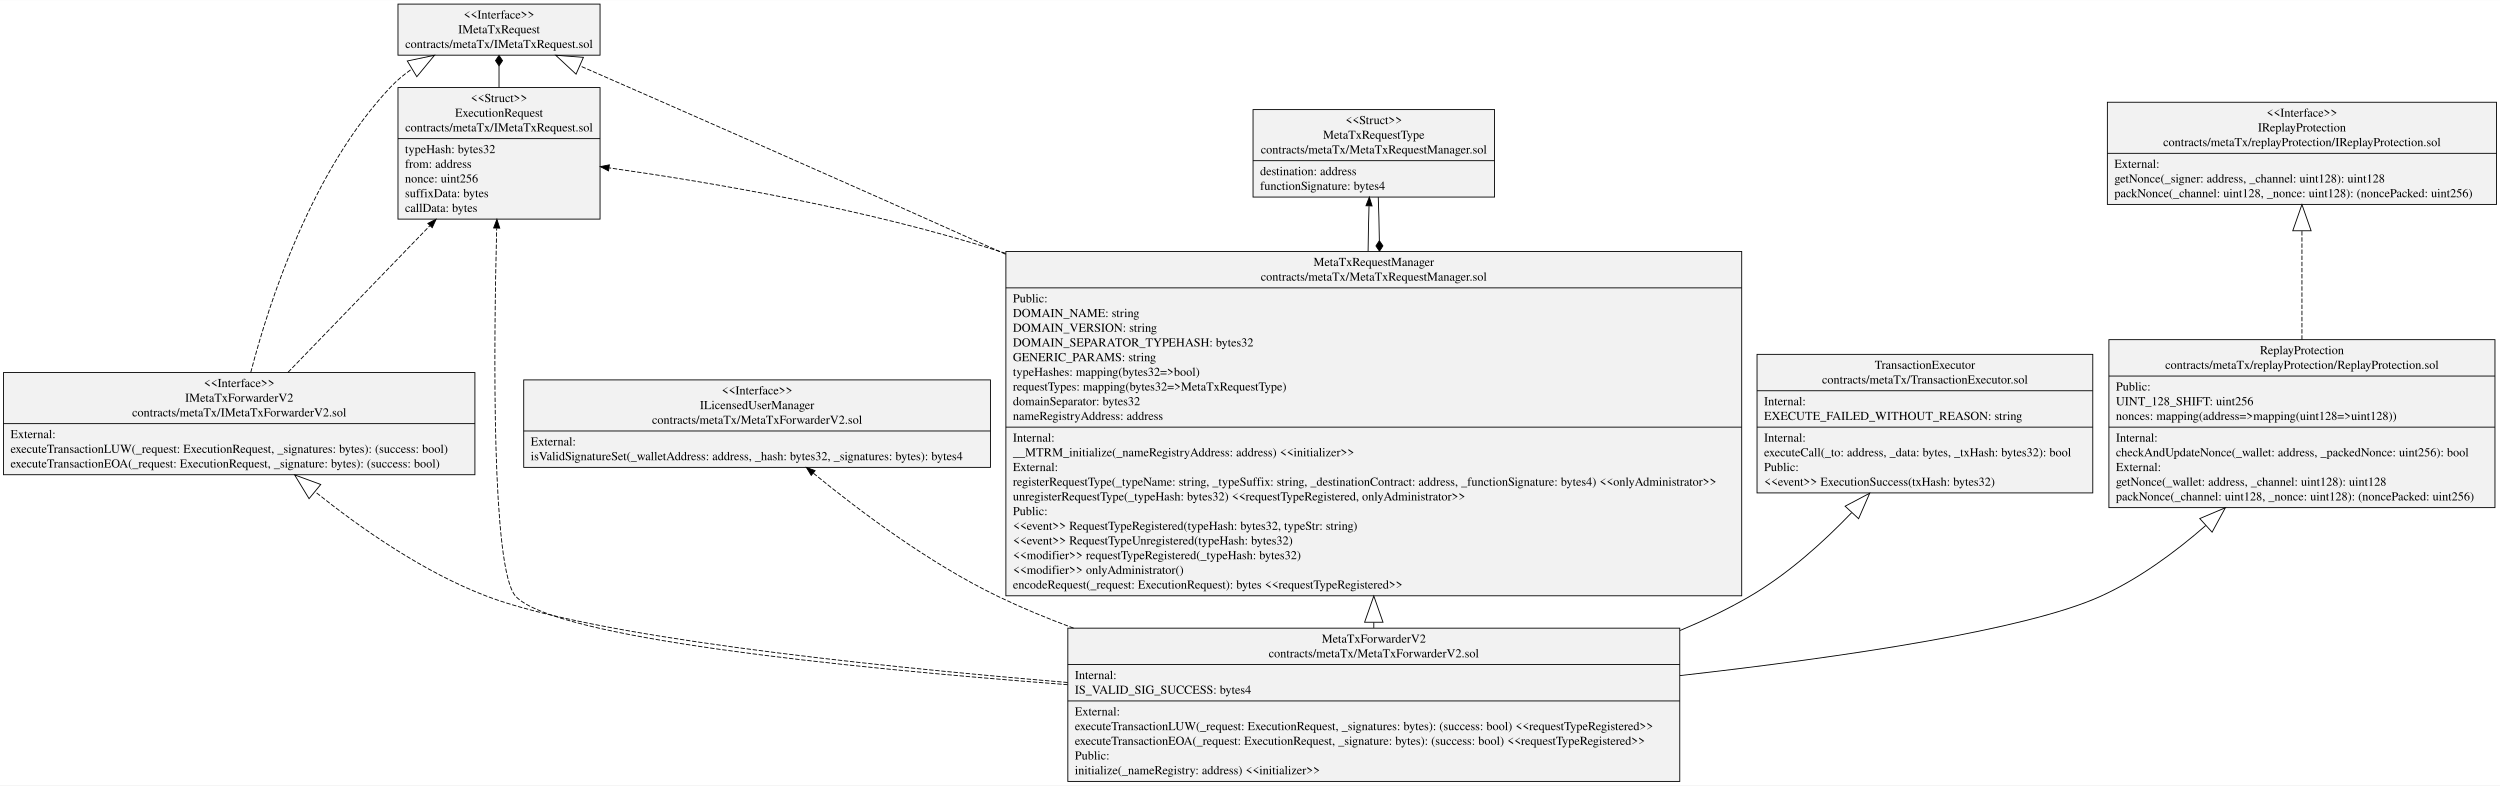
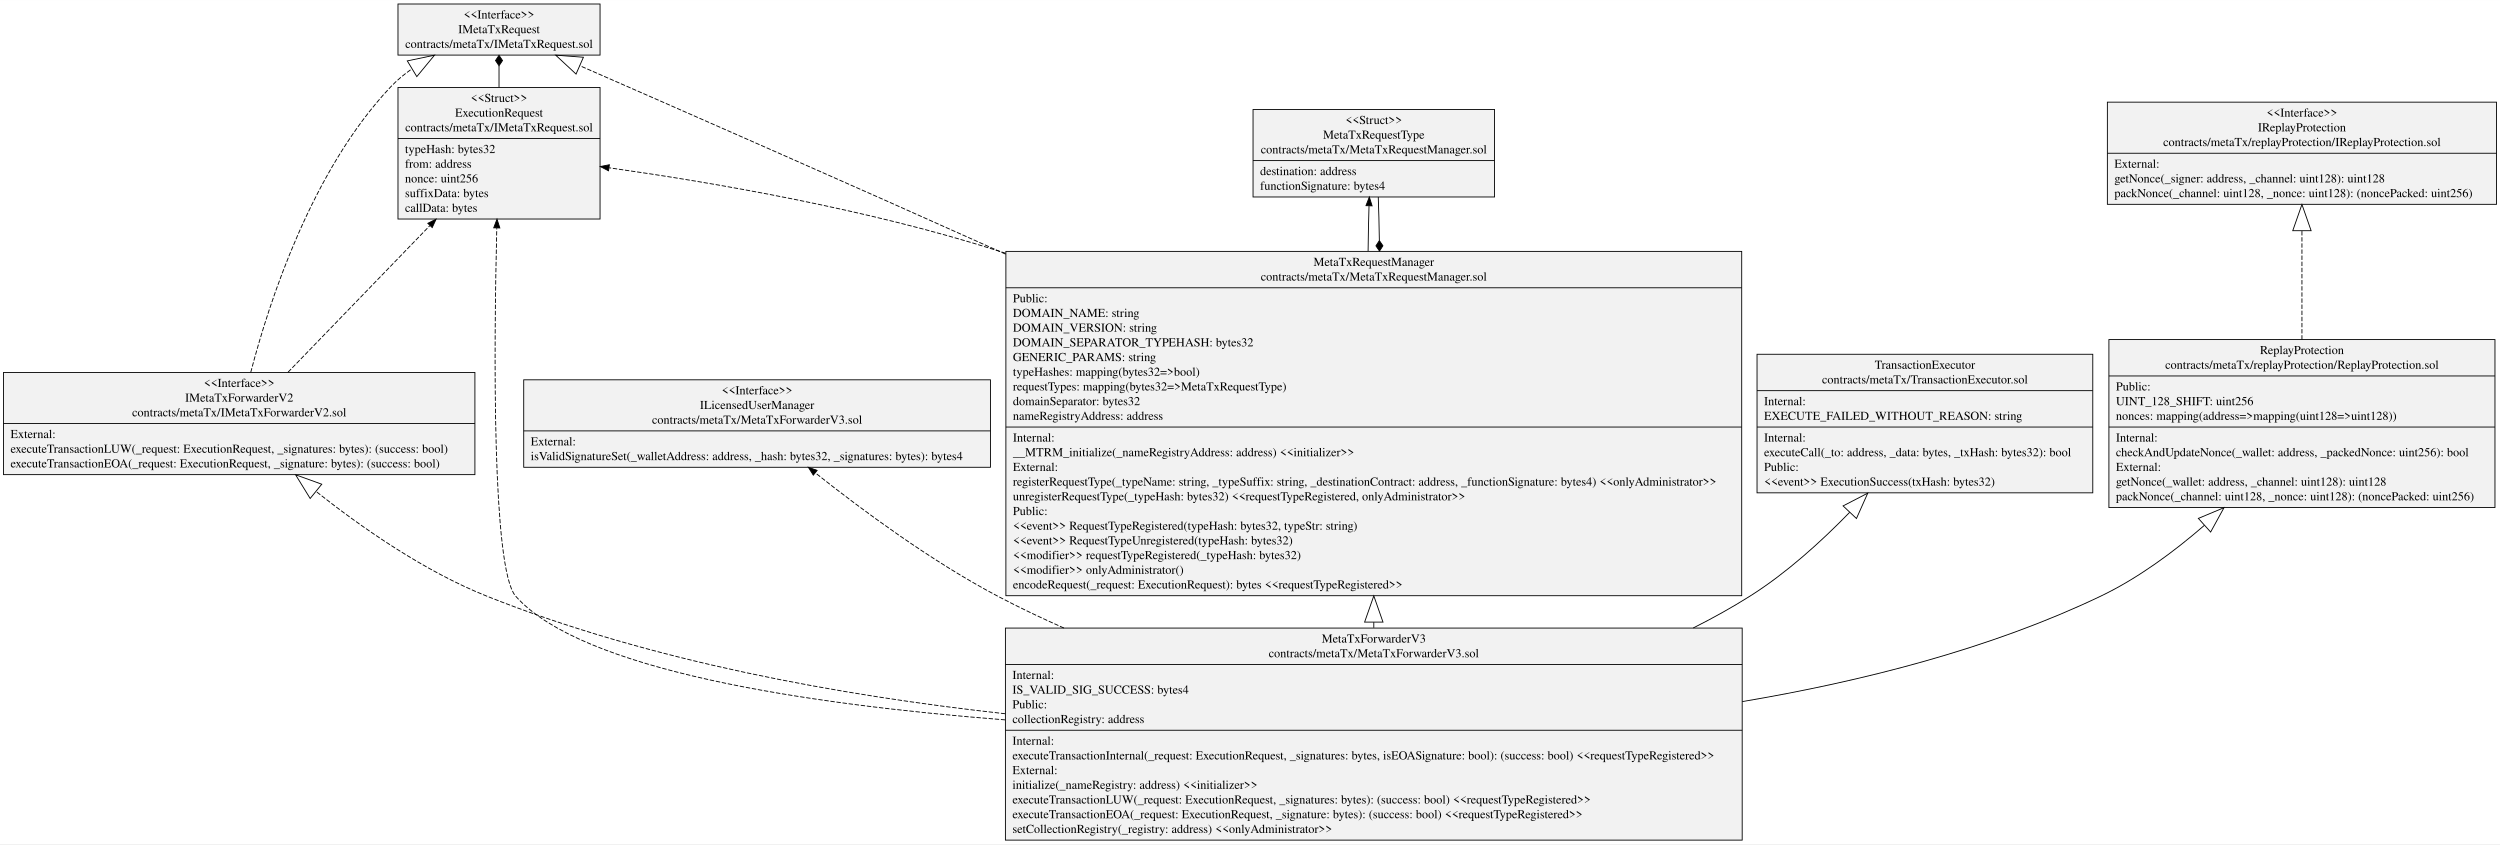
- <svg xmlns="http://www.w3.org/2000/svg" width="2858pt" height="898pt" viewBox="0.00 0.00 2857.86 897.60">
-   <g id="graph0" class="graph" transform="scale(1 1) rotate(0) translate(4 893.6)">
-     <polygon fill="white" stroke="transparent" points="-4,4 -4,-893.6 2853.86,-893.6 2853.86,4 -4,4" />
+ <svg xmlns="http://www.w3.org/2000/svg" width="2858pt" height="965pt" viewBox="0.00 0.00 2857.86 964.80">
+   <g id="graph0" class="graph" transform="scale(1 1) rotate(0) translate(4 960.8)">
+     <polygon fill="white" stroke="transparent" points="-4,4 -4,-960.8 2853.86,-960.8 2853.86,4 -4,4" />
    <g id="node1" class="node">
-       <polygon fill="#f2f2f2" stroke="black" points="0,-351.1 0,-467.9 538.89,-467.9 538.89,-351.1 0,-351.1" />
-       <text text-anchor="middle" x="269.45" y="-451.3" font-family="Times,serif" font-size="14.00">&lt;&lt;Interface&gt;&gt;</text>
-       <text text-anchor="middle" x="269.45" y="-434.5" font-family="Times,serif" font-size="14.00">IMetaTxForwarderV2</text>
-       <text text-anchor="middle" x="269.45" y="-417.7" font-family="Times,serif" font-size="14.00">contracts/metaTx/IMetaTxForwarderV2.sol</text>
-       <polyline fill="none" stroke="black" points="0,-409.5 538.89,-409.5 " />
-       <text text-anchor="start" x="8" y="-392.9" font-family="Times,serif" font-size="14.00">External:</text>
-       <text text-anchor="start" x="8" y="-376.1" font-family="Times,serif" font-size="14.00">     executeTransactionLUW(_request: ExecutionRequest, _signatures: bytes): (success: bool)</text>
-       <text text-anchor="start" x="8" y="-359.3" font-family="Times,serif" font-size="14.00">     executeTransactionEOA(_request: ExecutionRequest, _signature: bytes): (success: bool)</text>
+       <polygon fill="#f2f2f2" stroke="black" points="0,-418.3 0,-535.1 538.89,-535.1 538.89,-418.3 0,-418.3" />
+       <text text-anchor="middle" x="269.45" y="-518.5" font-family="Times,serif" font-size="14.00">&lt;&lt;Interface&gt;&gt;</text>
+       <text text-anchor="middle" x="269.45" y="-501.7" font-family="Times,serif" font-size="14.00">IMetaTxForwarderV2</text>
+       <text text-anchor="middle" x="269.45" y="-484.9" font-family="Times,serif" font-size="14.00">contracts/metaTx/IMetaTxForwarderV2.sol</text>
+       <polyline fill="none" stroke="black" points="0,-476.7 538.89,-476.7 " />
+       <text text-anchor="start" x="8" y="-460.1" font-family="Times,serif" font-size="14.00">External:</text>
+       <text text-anchor="start" x="8" y="-443.3" font-family="Times,serif" font-size="14.00">     executeTransactionLUW(_request: ExecutionRequest, _signatures: bytes): (success: bool)</text>
+       <text text-anchor="start" x="8" y="-426.5" font-family="Times,serif" font-size="14.00">     executeTransactionEOA(_request: ExecutionRequest, _signature: bytes): (success: bool)</text>
    </g>
    <g id="node2" class="node">
-       <polygon fill="#f2f2f2" stroke="black" points="450.95,-643.3 450.95,-793.7 681.94,-793.7 681.94,-643.3 450.95,-643.3" />
-       <text text-anchor="middle" x="566.45" y="-777.1" font-family="Times,serif" font-size="14.00">&lt;&lt;Struct&gt;&gt;</text>
-       <text text-anchor="middle" x="566.45" y="-760.3" font-family="Times,serif" font-size="14.00">ExecutionRequest</text>
-       <text text-anchor="middle" x="566.45" y="-743.5" font-family="Times,serif" font-size="14.00">contracts/metaTx/IMetaTxRequest.sol</text>
-       <polyline fill="none" stroke="black" points="450.95,-735.3 681.94,-735.3 " />
-       <text text-anchor="start" x="458.95" y="-718.7" font-family="Times,serif" font-size="14.00">typeHash: bytes32</text>
-       <text text-anchor="start" x="458.95" y="-701.9" font-family="Times,serif" font-size="14.00">from: address</text>
-       <text text-anchor="start" x="458.95" y="-685.1" font-family="Times,serif" font-size="14.00">nonce: uint256</text>
-       <text text-anchor="start" x="458.95" y="-668.3" font-family="Times,serif" font-size="14.00">suffixData: bytes</text>
-       <text text-anchor="start" x="458.95" y="-651.5" font-family="Times,serif" font-size="14.00">callData: bytes</text>
+       <polygon fill="#f2f2f2" stroke="black" points="450.95,-710.5 450.95,-860.9 681.94,-860.9 681.94,-710.5 450.95,-710.5" />
+       <text text-anchor="middle" x="566.45" y="-844.3" font-family="Times,serif" font-size="14.00">&lt;&lt;Struct&gt;&gt;</text>
+       <text text-anchor="middle" x="566.45" y="-827.5" font-family="Times,serif" font-size="14.00">ExecutionRequest</text>
+       <text text-anchor="middle" x="566.45" y="-810.7" font-family="Times,serif" font-size="14.00">contracts/metaTx/IMetaTxRequest.sol</text>
+       <polyline fill="none" stroke="black" points="450.95,-802.5 681.94,-802.5 " />
+       <text text-anchor="start" x="458.95" y="-785.9" font-family="Times,serif" font-size="14.00">typeHash: bytes32</text>
+       <text text-anchor="start" x="458.95" y="-769.1" font-family="Times,serif" font-size="14.00">from: address</text>
+       <text text-anchor="start" x="458.95" y="-752.3" font-family="Times,serif" font-size="14.00">nonce: uint256</text>
+       <text text-anchor="start" x="458.95" y="-735.5" font-family="Times,serif" font-size="14.00">suffixData: bytes</text>
+       <text text-anchor="start" x="458.95" y="-718.7" font-family="Times,serif" font-size="14.00">callData: bytes</text>
    </g>
    <g id="edge2" class="edge">
-       <path fill="none" stroke="black" stroke-dasharray="5,2" d="M325.31,-468.24C371.05,-515.52 436.31,-582.98 487.41,-635.8" />
-       <polygon fill="black" stroke="black" points="485.05,-638.4 494.52,-643.15 490.08,-633.53 485.05,-638.4" />
+       <path fill="none" stroke="black" stroke-dasharray="5,2" d="M325.31,-535.44C371.05,-582.72 436.31,-650.18 487.41,-703" />
+       <polygon fill="black" stroke="black" points="485.05,-705.6 494.52,-710.35 490.08,-700.73 485.05,-705.6" />
    </g>
    <g id="node3" class="node">
-       <polygon fill="#f2f2f2" stroke="black" points="450.95,-830.7 450.95,-889.1 681.94,-889.1 681.94,-830.7 450.95,-830.7" />
-       <text text-anchor="middle" x="566.45" y="-872.5" font-family="Times,serif" font-size="14.00">&lt;&lt;Interface&gt;&gt;</text>
-       <text text-anchor="middle" x="566.45" y="-855.7" font-family="Times,serif" font-size="14.00">IMetaTxRequest</text>
-       <text text-anchor="middle" x="566.45" y="-838.9" font-family="Times,serif" font-size="14.00">contracts/metaTx/IMetaTxRequest.sol</text>
+       <polygon fill="#f2f2f2" stroke="black" points="450.95,-897.9 450.95,-956.3 681.94,-956.3 681.94,-897.9 450.95,-897.9" />
+       <text text-anchor="middle" x="566.45" y="-939.7" font-family="Times,serif" font-size="14.00">&lt;&lt;Interface&gt;&gt;</text>
+       <text text-anchor="middle" x="566.45" y="-922.9" font-family="Times,serif" font-size="14.00">IMetaTxRequest</text>
+       <text text-anchor="middle" x="566.45" y="-906.1" font-family="Times,serif" font-size="14.00">contracts/metaTx/IMetaTxRequest.sol</text>
    </g>
    <g id="edge1" class="edge">
-       <path fill="none" stroke="black" stroke-dasharray="5,2" d="M282.61,-467.95C303.85,-549.4 352.65,-699.1 442.45,-794.2 449.67,-801.85 457.99,-808.76 466.85,-814.96" />
-       <polygon fill="none" stroke="black" points="461.6,-824.06 492.7,-830.61 472.47,-806.1 461.6,-824.06" />
+       <path fill="none" stroke="black" stroke-dasharray="5,2" d="M282.61,-535.15C303.85,-616.6 352.65,-766.3 442.45,-861.4 449.67,-869.05 457.99,-875.96 466.85,-882.16" />
+       <polygon fill="none" stroke="black" points="461.6,-891.26 492.7,-897.81 472.47,-873.3 461.6,-891.26" />
    </g>
    <g id="edge3" class="edge">
-       <path fill="none" stroke="black" d="M566.45,-794.1C566.45,-802.39 566.45,-810.59 566.45,-818.23" />
-       <polygon fill="black" stroke="black" points="566.45,-818.46 570.45,-824.46 566.45,-830.46 562.45,-824.46 566.45,-818.46" />
+       <path fill="none" stroke="black" d="M566.45,-861.3C566.45,-869.59 566.45,-877.79 566.45,-885.43" />
+       <polygon fill="black" stroke="black" points="566.45,-885.66 570.45,-891.66 566.45,-897.66 562.45,-891.66 566.45,-885.66" />
    </g>
    <g id="node4" class="node">
-       <polygon fill="#f2f2f2" stroke="black" points="594.68,-359.5 594.68,-459.5 1128.21,-459.5 1128.21,-359.5 594.68,-359.5" />
-       <text text-anchor="middle" x="861.45" y="-442.9" font-family="Times,serif" font-size="14.00">&lt;&lt;Interface&gt;&gt;</text>
-       <text text-anchor="middle" x="861.45" y="-426.1" font-family="Times,serif" font-size="14.00">ILicensedUserManager</text>
-       <text text-anchor="middle" x="861.45" y="-409.3" font-family="Times,serif" font-size="14.00">contracts/metaTx/MetaTxForwarderV2.sol</text>
-       <polyline fill="none" stroke="black" points="594.68,-401.1 1128.21,-401.1 " />
-       <text text-anchor="start" x="602.68" y="-384.5" font-family="Times,serif" font-size="14.00">External:</text>
-       <text text-anchor="start" x="602.68" y="-367.7" font-family="Times,serif" font-size="14.00">     isValidSignatureSet(_walletAddress: address, _hash: bytes32, _signatures: bytes): bytes4</text>
+       <polygon fill="#f2f2f2" stroke="black" points="594.68,-426.7 594.68,-526.7 1128.21,-526.7 1128.21,-426.7 594.68,-426.7" />
+       <text text-anchor="middle" x="861.45" y="-510.1" font-family="Times,serif" font-size="14.00">&lt;&lt;Interface&gt;&gt;</text>
+       <text text-anchor="middle" x="861.45" y="-493.3" font-family="Times,serif" font-size="14.00">ILicensedUserManager</text>
+       <text text-anchor="middle" x="861.45" y="-476.5" font-family="Times,serif" font-size="14.00">contracts/metaTx/MetaTxForwarderV3.sol</text>
+       <polyline fill="none" stroke="black" points="594.68,-468.3 1128.21,-468.3 " />
+       <text text-anchor="start" x="602.68" y="-451.7" font-family="Times,serif" font-size="14.00">External:</text>
+       <text text-anchor="start" x="602.68" y="-434.9" font-family="Times,serif" font-size="14.00">     isValidSignatureSet(_walletAddress: address, _hash: bytes32, _signatures: bytes): bytes4</text>
    </g>
    <g id="node5" class="node">
-       <polygon fill="#f2f2f2" stroke="black" points="1216.68,-0.5 1216.68,-175.7 1916.22,-175.7 1916.22,-0.5 1216.68,-0.5" />
-       <text text-anchor="middle" x="1566.45" y="-159.1" font-family="Times,serif" font-size="14.00">MetaTxForwarderV2</text>
-       <text text-anchor="middle" x="1566.45" y="-142.3" font-family="Times,serif" font-size="14.00">contracts/metaTx/MetaTxForwarderV2.sol</text>
-       <polyline fill="none" stroke="black" points="1216.68,-134.1 1916.22,-134.1 " />
-       <text text-anchor="start" x="1224.68" y="-117.5" font-family="Times,serif" font-size="14.00">Internal:</text>
-       <text text-anchor="start" x="1224.68" y="-100.7" font-family="Times,serif" font-size="14.00">   IS_VALID_SIG_SUCCESS: bytes4</text>
-       <polyline fill="none" stroke="black" points="1216.68,-92.5 1916.22,-92.5 " />
-       <text text-anchor="start" x="1224.68" y="-75.9" font-family="Times,serif" font-size="14.00">External:</text>
-       <text text-anchor="start" x="1224.68" y="-59.1" font-family="Times,serif" font-size="14.00">    executeTransactionLUW(_request: ExecutionRequest, _signatures: bytes): (success: bool) &lt;&lt;requestTypeRegistered&gt;&gt;</text>
-       <text text-anchor="start" x="1224.68" y="-42.3" font-family="Times,serif" font-size="14.00">    executeTransactionEOA(_request: ExecutionRequest, _signature: bytes): (success: bool) &lt;&lt;requestTypeRegistered&gt;&gt;</text>
-       <text text-anchor="start" x="1224.68" y="-25.5" font-family="Times,serif" font-size="14.00">Public:</text>
-       <text text-anchor="start" x="1224.68" y="-8.7" font-family="Times,serif" font-size="14.00">    initialize(_nameRegistry: address) &lt;&lt;initializer&gt;&gt;</text>
+       <polygon fill="#f2f2f2" stroke="black" points="1145.33,-0.5 1145.33,-242.9 1987.57,-242.9 1987.57,-0.5 1145.33,-0.5" />
+       <text text-anchor="middle" x="1566.45" y="-226.3" font-family="Times,serif" font-size="14.00">MetaTxForwarderV3</text>
+       <text text-anchor="middle" x="1566.45" y="-209.5" font-family="Times,serif" font-size="14.00">contracts/metaTx/MetaTxForwarderV3.sol</text>
+       <polyline fill="none" stroke="black" points="1145.33,-201.3 1987.57,-201.3 " />
+       <text text-anchor="start" x="1153.33" y="-184.7" font-family="Times,serif" font-size="14.00">Internal:</text>
+       <text text-anchor="start" x="1153.33" y="-167.9" font-family="Times,serif" font-size="14.00">   IS_VALID_SIG_SUCCESS: bytes4</text>
+       <text text-anchor="start" x="1153.33" y="-151.1" font-family="Times,serif" font-size="14.00">Public:</text>
+       <text text-anchor="start" x="1153.33" y="-134.3" font-family="Times,serif" font-size="14.00">   collectionRegistry: address</text>
+       <polyline fill="none" stroke="black" points="1145.33,-126.1 1987.57,-126.1 " />
+       <text text-anchor="start" x="1153.33" y="-109.5" font-family="Times,serif" font-size="14.00">Internal:</text>
+       <text text-anchor="start" x="1153.33" y="-92.7" font-family="Times,serif" font-size="14.00">    executeTransactionInternal(_request: ExecutionRequest, _signatures: bytes, isEOASignature: bool): (success: bool) &lt;&lt;requestTypeRegistered&gt;&gt;</text>
+       <text text-anchor="start" x="1153.33" y="-75.9" font-family="Times,serif" font-size="14.00">External:</text>
+       <text text-anchor="start" x="1153.33" y="-59.1" font-family="Times,serif" font-size="14.00">    initialize(_nameRegistry: address) &lt;&lt;initializer&gt;&gt;</text>
+       <text text-anchor="start" x="1153.33" y="-42.3" font-family="Times,serif" font-size="14.00">    executeTransactionLUW(_request: ExecutionRequest, _signatures: bytes): (success: bool) &lt;&lt;requestTypeRegistered&gt;&gt;</text>
+       <text text-anchor="start" x="1153.33" y="-25.5" font-family="Times,serif" font-size="14.00">    executeTransactionEOA(_request: ExecutionRequest, _signature: bytes): (success: bool) &lt;&lt;requestTypeRegistered&gt;&gt;</text>
+       <text text-anchor="start" x="1153.33" y="-8.7" font-family="Times,serif" font-size="14.00">    setCollectionRegistry(_registry: address) &lt;&lt;onlyAdministrator&gt;&gt;</text>
    </g>
    <g id="edge4" class="edge">
-       <path fill="none" stroke="black" stroke-dasharray="5,2" d="M1216.47,-113.6C972.67,-134.06 670.8,-167.16 552.45,-212.2 480.4,-239.62 409.15,-289.2 356.16,-331.68" />
-       <polygon fill="none" stroke="black" points="349.3,-323.73 332.8,-350.89 362.64,-339.95 349.3,-323.73" />
+       <path fill="none" stroke="black" stroke-dasharray="5,2" d="M1145.1,-144.96C958.37,-165.57 739.18,-204.84 552.45,-279.4 481.22,-307.84 410.32,-357.06 357.3,-399.1" />
+       <polygon fill="none" stroke="black" points="350.56,-391.05 333.9,-418.12 363.8,-407.35 350.56,-391.05" />
    </g>
    <g id="edge8" class="edge">
-       <path fill="none" stroke="black" stroke-dasharray="5,2" d="M1216.55,-111.06C952.52,-131.23 628.55,-165.16 585.45,-212.2 557.79,-242.38 560.35,-496.81 563.77,-632.7" />
-       <polygon fill="black" stroke="black" points="560.29,-633.17 564.04,-643.07 567.28,-632.99 560.29,-633.17" />
+       <path fill="none" stroke="black" stroke-dasharray="5,2" d="M1145.11,-137.94C914.27,-155.98 660.18,-195.04 585.45,-279.4 558.3,-310.04 560.63,-564.26 563.89,-700" />
+       <polygon fill="black" stroke="black" points="560.4,-700.45 564.14,-710.36 567.4,-700.28 560.4,-700.45" />
    </g>
    <g id="edge9" class="edge">
-       <path fill="none" stroke="black" stroke-dasharray="5,2" d="M1223.28,-175.72C1193.41,-186.73 1164.07,-198.88 1136.45,-212.2 1058.55,-249.77 979.17,-309.17 925.85,-352.8" />
-       <polygon fill="black" stroke="black" points="923.34,-350.33 917.85,-359.39 927.79,-355.73 923.34,-350.33" />
+       <path fill="none" stroke="black" stroke-dasharray="5,2" d="M1212.24,-242.94C1186.23,-254.45 1160.7,-266.63 1136.45,-279.4 1060.67,-319.31 981.88,-377.54 928.16,-420.22" />
+       <polygon fill="black" stroke="black" points="925.72,-417.69 920.09,-426.67 930.08,-423.16 925.72,-417.69" />
    </g>
    <g id="node7" class="node">
-       <polygon fill="#f2f2f2" stroke="black" points="1145.87,-212.7 1145.87,-606.3 1987.02,-606.3 1987.02,-212.7 1145.87,-212.7" />
-       <text text-anchor="middle" x="1566.45" y="-589.7" font-family="Times,serif" font-size="14.00">MetaTxRequestManager</text>
-       <text text-anchor="middle" x="1566.45" y="-572.9" font-family="Times,serif" font-size="14.00">contracts/metaTx/MetaTxRequestManager.sol</text>
-       <polyline fill="none" stroke="black" points="1145.87,-564.7 1987.02,-564.7 " />
-       <text text-anchor="start" x="1153.87" y="-548.1" font-family="Times,serif" font-size="14.00">Public:</text>
-       <text text-anchor="start" x="1153.87" y="-531.3" font-family="Times,serif" font-size="14.00">   DOMAIN_NAME: string</text>
-       <text text-anchor="start" x="1153.87" y="-514.5" font-family="Times,serif" font-size="14.00">   DOMAIN_VERSION: string</text>
-       <text text-anchor="start" x="1153.87" y="-497.7" font-family="Times,serif" font-size="14.00">   DOMAIN_SEPARATOR_TYPEHASH: bytes32</text>
-       <text text-anchor="start" x="1153.87" y="-480.9" font-family="Times,serif" font-size="14.00">   GENERIC_PARAMS: string</text>
-       <text text-anchor="start" x="1153.87" y="-464.1" font-family="Times,serif" font-size="14.00">   typeHashes: mapping(bytes32=&gt;bool)</text>
-       <text text-anchor="start" x="1153.87" y="-447.3" font-family="Times,serif" font-size="14.00">   requestTypes: mapping(bytes32=&gt;MetaTxRequestType)</text>
-       <text text-anchor="start" x="1153.87" y="-430.5" font-family="Times,serif" font-size="14.00">   domainSeparator: bytes32</text>
-       <text text-anchor="start" x="1153.87" y="-413.7" font-family="Times,serif" font-size="14.00">   nameRegistryAddress: address</text>
-       <polyline fill="none" stroke="black" points="1145.87,-405.5 1987.02,-405.5 " />
-       <text text-anchor="start" x="1153.87" y="-388.9" font-family="Times,serif" font-size="14.00">Internal:</text>
-       <text text-anchor="start" x="1153.87" y="-372.1" font-family="Times,serif" font-size="14.00">    __MTRM_initialize(_nameRegistryAddress: address) &lt;&lt;initializer&gt;&gt;</text>
-       <text text-anchor="start" x="1153.87" y="-355.3" font-family="Times,serif" font-size="14.00">External:</text>
-       <text text-anchor="start" x="1153.87" y="-338.5" font-family="Times,serif" font-size="14.00">    registerRequestType(_typeName: string, _typeSuffix: string, _destinationContract: address, _functionSignature: bytes4) &lt;&lt;onlyAdministrator&gt;&gt;</text>
-       <text text-anchor="start" x="1153.87" y="-321.7" font-family="Times,serif" font-size="14.00">    unregisterRequestType(_typeHash: bytes32) &lt;&lt;requestTypeRegistered, onlyAdministrator&gt;&gt;</text>
-       <text text-anchor="start" x="1153.87" y="-304.9" font-family="Times,serif" font-size="14.00">Public:</text>
-       <text text-anchor="start" x="1153.87" y="-288.1" font-family="Times,serif" font-size="14.00">    &lt;&lt;event&gt;&gt; RequestTypeRegistered(typeHash: bytes32, typeStr: string)</text>
-       <text text-anchor="start" x="1153.87" y="-271.3" font-family="Times,serif" font-size="14.00">    &lt;&lt;event&gt;&gt; RequestTypeUnregistered(typeHash: bytes32)</text>
-       <text text-anchor="start" x="1153.87" y="-254.5" font-family="Times,serif" font-size="14.00">    &lt;&lt;modifier&gt;&gt; requestTypeRegistered(_typeHash: bytes32)</text>
-       <text text-anchor="start" x="1153.87" y="-237.7" font-family="Times,serif" font-size="14.00">    &lt;&lt;modifier&gt;&gt; onlyAdministrator()</text>
-       <text text-anchor="start" x="1153.87" y="-220.9" font-family="Times,serif" font-size="14.00">    encodeRequest(_request: ExecutionRequest): bytes &lt;&lt;requestTypeRegistered&gt;&gt;</text>
+       <polygon fill="#f2f2f2" stroke="black" points="1145.87,-279.9 1145.87,-673.5 1987.02,-673.5 1987.02,-279.9 1145.87,-279.9" />
+       <text text-anchor="middle" x="1566.45" y="-656.9" font-family="Times,serif" font-size="14.00">MetaTxRequestManager</text>
+       <text text-anchor="middle" x="1566.45" y="-640.1" font-family="Times,serif" font-size="14.00">contracts/metaTx/MetaTxRequestManager.sol</text>
+       <polyline fill="none" stroke="black" points="1145.87,-631.9 1987.02,-631.9 " />
+       <text text-anchor="start" x="1153.87" y="-615.3" font-family="Times,serif" font-size="14.00">Public:</text>
+       <text text-anchor="start" x="1153.87" y="-598.5" font-family="Times,serif" font-size="14.00">   DOMAIN_NAME: string</text>
+       <text text-anchor="start" x="1153.87" y="-581.7" font-family="Times,serif" font-size="14.00">   DOMAIN_VERSION: string</text>
+       <text text-anchor="start" x="1153.87" y="-564.9" font-family="Times,serif" font-size="14.00">   DOMAIN_SEPARATOR_TYPEHASH: bytes32</text>
+       <text text-anchor="start" x="1153.87" y="-548.1" font-family="Times,serif" font-size="14.00">   GENERIC_PARAMS: string</text>
+       <text text-anchor="start" x="1153.87" y="-531.3" font-family="Times,serif" font-size="14.00">   typeHashes: mapping(bytes32=&gt;bool)</text>
+       <text text-anchor="start" x="1153.87" y="-514.5" font-family="Times,serif" font-size="14.00">   requestTypes: mapping(bytes32=&gt;MetaTxRequestType)</text>
+       <text text-anchor="start" x="1153.87" y="-497.7" font-family="Times,serif" font-size="14.00">   domainSeparator: bytes32</text>
+       <text text-anchor="start" x="1153.87" y="-480.9" font-family="Times,serif" font-size="14.00">   nameRegistryAddress: address</text>
+       <polyline fill="none" stroke="black" points="1145.87,-472.7 1987.02,-472.7 " />
+       <text text-anchor="start" x="1153.87" y="-456.1" font-family="Times,serif" font-size="14.00">Internal:</text>
+       <text text-anchor="start" x="1153.87" y="-439.3" font-family="Times,serif" font-size="14.00">    __MTRM_initialize(_nameRegistryAddress: address) &lt;&lt;initializer&gt;&gt;</text>
+       <text text-anchor="start" x="1153.87" y="-422.5" font-family="Times,serif" font-size="14.00">External:</text>
+       <text text-anchor="start" x="1153.87" y="-405.7" font-family="Times,serif" font-size="14.00">    registerRequestType(_typeName: string, _typeSuffix: string, _destinationContract: address, _functionSignature: bytes4) &lt;&lt;onlyAdministrator&gt;&gt;</text>
+       <text text-anchor="start" x="1153.87" y="-388.9" font-family="Times,serif" font-size="14.00">    unregisterRequestType(_typeHash: bytes32) &lt;&lt;requestTypeRegistered, onlyAdministrator&gt;&gt;</text>
+       <text text-anchor="start" x="1153.87" y="-372.1" font-family="Times,serif" font-size="14.00">Public:</text>
+       <text text-anchor="start" x="1153.87" y="-355.3" font-family="Times,serif" font-size="14.00">    &lt;&lt;event&gt;&gt; RequestTypeRegistered(typeHash: bytes32, typeStr: string)</text>
+       <text text-anchor="start" x="1153.87" y="-338.5" font-family="Times,serif" font-size="14.00">    &lt;&lt;event&gt;&gt; RequestTypeUnregistered(typeHash: bytes32)</text>
+       <text text-anchor="start" x="1153.87" y="-321.7" font-family="Times,serif" font-size="14.00">    &lt;&lt;modifier&gt;&gt; requestTypeRegistered(_typeHash: bytes32)</text>
+       <text text-anchor="start" x="1153.87" y="-304.9" font-family="Times,serif" font-size="14.00">    &lt;&lt;modifier&gt;&gt; onlyAdministrator()</text>
+       <text text-anchor="start" x="1153.87" y="-288.1" font-family="Times,serif" font-size="14.00">    encodeRequest(_request: ExecutionRequest): bytes &lt;&lt;requestTypeRegistered&gt;&gt;</text>
    </g>
    <g id="edge7" class="edge">
-       <path fill="none" stroke="black" d="M1566.45,-175.96C1566.45,-178.05 1566.45,-180.16 1566.45,-182.29" />
-       <polygon fill="none" stroke="black" points="1555.95,-182.5 1566.45,-212.5 1576.95,-182.5 1555.95,-182.5" />
+       <path fill="none" stroke="black" d="M1566.45,-243.2C1566.45,-245.33 1566.45,-247.48 1566.45,-249.64" />
+       <polygon fill="none" stroke="black" points="1555.95,-249.73 1566.45,-279.73 1576.95,-249.73 1555.95,-249.73" />
    </g>
    <g id="node8" class="node">
-       <polygon fill="#f2f2f2" stroke="black" points="2004.54,-330.3 2004.54,-488.7 2388.35,-488.7 2388.35,-330.3 2004.54,-330.3" />
-       <text text-anchor="middle" x="2196.45" y="-472.1" font-family="Times,serif" font-size="14.00">TransactionExecutor</text>
-       <text text-anchor="middle" x="2196.45" y="-455.3" font-family="Times,serif" font-size="14.00">contracts/metaTx/TransactionExecutor.sol</text>
-       <polyline fill="none" stroke="black" points="2004.54,-447.1 2388.35,-447.1 " />
-       <text text-anchor="start" x="2012.54" y="-430.5" font-family="Times,serif" font-size="14.00">Internal:</text>
-       <text text-anchor="start" x="2012.54" y="-413.7" font-family="Times,serif" font-size="14.00">   EXECUTE_FAILED_WITHOUT_REASON: string</text>
-       <polyline fill="none" stroke="black" points="2004.54,-405.5 2388.35,-405.5 " />
-       <text text-anchor="start" x="2012.54" y="-388.9" font-family="Times,serif" font-size="14.00">Internal:</text>
-       <text text-anchor="start" x="2012.54" y="-372.1" font-family="Times,serif" font-size="14.00">    executeCall(_to: address, _data: bytes, _txHash: bytes32): bool</text>
-       <text text-anchor="start" x="2012.54" y="-355.3" font-family="Times,serif" font-size="14.00">Public:</text>
-       <text text-anchor="start" x="2012.54" y="-338.5" font-family="Times,serif" font-size="14.00">    &lt;&lt;event&gt;&gt; ExecutionSuccess(txHash: bytes32)</text>
+       <polygon fill="#f2f2f2" stroke="black" points="2004.54,-397.5 2004.54,-555.9 2388.35,-555.9 2388.35,-397.5 2004.54,-397.5" />
+       <text text-anchor="middle" x="2196.45" y="-539.3" font-family="Times,serif" font-size="14.00">TransactionExecutor</text>
+       <text text-anchor="middle" x="2196.45" y="-522.5" font-family="Times,serif" font-size="14.00">contracts/metaTx/TransactionExecutor.sol</text>
+       <polyline fill="none" stroke="black" points="2004.54,-514.3 2388.35,-514.3 " />
+       <text text-anchor="start" x="2012.54" y="-497.7" font-family="Times,serif" font-size="14.00">Internal:</text>
+       <text text-anchor="start" x="2012.54" y="-480.9" font-family="Times,serif" font-size="14.00">   EXECUTE_FAILED_WITHOUT_REASON: string</text>
+       <polyline fill="none" stroke="black" points="2004.54,-472.7 2388.35,-472.7 " />
+       <text text-anchor="start" x="2012.54" y="-456.1" font-family="Times,serif" font-size="14.00">Internal:</text>
+       <text text-anchor="start" x="2012.54" y="-439.3" font-family="Times,serif" font-size="14.00">    executeCall(_to: address, _data: bytes, _txHash: bytes32): bool</text>
+       <text text-anchor="start" x="2012.54" y="-422.5" font-family="Times,serif" font-size="14.00">Public:</text>
+       <text text-anchor="start" x="2012.54" y="-405.7" font-family="Times,serif" font-size="14.00">    &lt;&lt;event&gt;&gt; ExecutionSuccess(txHash: bytes32)</text>
    </g>
    <g id="edge5" class="edge">
-       <path fill="none" stroke="black" d="M1916.48,-173.02C1944.27,-184.54 1971.29,-197.54 1996.45,-212.2 2039.21,-237.11 2079.57,-273.21 2112.68,-307.69" />
-       <polygon fill="none" stroke="black" points="2105.24,-315.11 2133.34,-329.97 2120.64,-300.83 2105.24,-315.11" />
+       <path fill="none" stroke="black" d="M1931.61,-243.02C1954.06,-254.3 1975.87,-266.42 1996.45,-279.4 2037.8,-305.48 2077.5,-341.34 2110.48,-375.27" />
+       <polygon fill="none" stroke="black" points="2102.91,-382.55 2131.13,-397.17 2118.19,-368.14 2102.91,-382.55" />
    </g>
    <g id="node10" class="node">
-       <polygon fill="#f2f2f2" stroke="black" points="2406.78,-313.5 2406.78,-505.5 2848.11,-505.5 2848.11,-313.5 2406.78,-313.5" />
-       <text text-anchor="middle" x="2627.45" y="-488.9" font-family="Times,serif" font-size="14.00">ReplayProtection</text>
-       <text text-anchor="middle" x="2627.45" y="-472.1" font-family="Times,serif" font-size="14.00">contracts/metaTx/replayProtection/ReplayProtection.sol</text>
-       <polyline fill="none" stroke="black" points="2406.78,-463.9 2848.11,-463.9 " />
-       <text text-anchor="start" x="2414.78" y="-447.3" font-family="Times,serif" font-size="14.00">Public:</text>
-       <text text-anchor="start" x="2414.78" y="-430.5" font-family="Times,serif" font-size="14.00">   UINT_128_SHIFT: uint256</text>
-       <text text-anchor="start" x="2414.78" y="-413.7" font-family="Times,serif" font-size="14.00">   nonces: mapping(address=&gt;mapping(uint128=&gt;uint128))</text>
-       <polyline fill="none" stroke="black" points="2406.78,-405.5 2848.11,-405.5 " />
-       <text text-anchor="start" x="2414.78" y="-388.9" font-family="Times,serif" font-size="14.00">Internal:</text>
-       <text text-anchor="start" x="2414.78" y="-372.1" font-family="Times,serif" font-size="14.00">    checkAndUpdateNonce(_wallet: address, _packedNonce: uint256): bool</text>
-       <text text-anchor="start" x="2414.78" y="-355.3" font-family="Times,serif" font-size="14.00">External:</text>
-       <text text-anchor="start" x="2414.78" y="-338.5" font-family="Times,serif" font-size="14.00">    getNonce(_wallet: address, _channel: uint128): uint128</text>
-       <text text-anchor="start" x="2414.78" y="-321.7" font-family="Times,serif" font-size="14.00">    packNonce(_channel: uint128, _nonce: uint128): (noncePacked: uint256)</text>
+       <polygon fill="#f2f2f2" stroke="black" points="2406.78,-380.7 2406.78,-572.7 2848.11,-572.7 2848.11,-380.7 2406.78,-380.7" />
+       <text text-anchor="middle" x="2627.45" y="-556.1" font-family="Times,serif" font-size="14.00">ReplayProtection</text>
+       <text text-anchor="middle" x="2627.45" y="-539.3" font-family="Times,serif" font-size="14.00">contracts/metaTx/replayProtection/ReplayProtection.sol</text>
+       <polyline fill="none" stroke="black" points="2406.78,-531.1 2848.11,-531.1 " />
+       <text text-anchor="start" x="2414.78" y="-514.5" font-family="Times,serif" font-size="14.00">Public:</text>
+       <text text-anchor="start" x="2414.78" y="-497.7" font-family="Times,serif" font-size="14.00">   UINT_128_SHIFT: uint256</text>
+       <text text-anchor="start" x="2414.78" y="-480.9" font-family="Times,serif" font-size="14.00">   nonces: mapping(address=&gt;mapping(uint128=&gt;uint128))</text>
+       <polyline fill="none" stroke="black" points="2406.78,-472.7 2848.11,-472.7 " />
+       <text text-anchor="start" x="2414.78" y="-456.1" font-family="Times,serif" font-size="14.00">Internal:</text>
+       <text text-anchor="start" x="2414.78" y="-439.3" font-family="Times,serif" font-size="14.00">    checkAndUpdateNonce(_wallet: address, _packedNonce: uint256): bool</text>
+       <text text-anchor="start" x="2414.78" y="-422.5" font-family="Times,serif" font-size="14.00">External:</text>
+       <text text-anchor="start" x="2414.78" y="-405.7" font-family="Times,serif" font-size="14.00">    getNonce(_wallet: address, _channel: uint128): uint128</text>
+       <text text-anchor="start" x="2414.78" y="-388.9" font-family="Times,serif" font-size="14.00">    packNonce(_channel: uint128, _nonce: uint128): (noncePacked: uint256)</text>
    </g>
    <g id="edge6" class="edge">
-       <path fill="none" stroke="black" d="M1916.31,-121.46C2103.31,-142.58 2312.19,-173.43 2397.45,-212.2 2440.67,-231.85 2482.05,-262.12 2517.51,-293.05" />
-       <polygon fill="none" stroke="black" points="2510.64,-300.99 2539.91,-313.36 2524.74,-285.43 2510.64,-300.99" />
+       <path fill="none" stroke="black" d="M1987.67,-158.86C2123.23,-181.69 2270.98,-218.86 2397.45,-279.4 2439.88,-299.71 2480.79,-329.86 2516.05,-360.47" />
+       <polygon fill="none" stroke="black" points="2509.04,-368.28 2538.36,-380.55 2523.08,-352.67 2509.04,-368.28" />
    </g>
    <g id="node6" class="node">
-       <polygon fill="#f2f2f2" stroke="black" points="1428.41,-668.5 1428.41,-768.5 1704.49,-768.5 1704.49,-668.5 1428.41,-668.5" />
-       <text text-anchor="middle" x="1566.45" y="-751.9" font-family="Times,serif" font-size="14.00">&lt;&lt;Struct&gt;&gt;</text>
-       <text text-anchor="middle" x="1566.45" y="-735.1" font-family="Times,serif" font-size="14.00">MetaTxRequestType</text>
-       <text text-anchor="middle" x="1566.45" y="-718.3" font-family="Times,serif" font-size="14.00">contracts/metaTx/MetaTxRequestManager.sol</text>
-       <polyline fill="none" stroke="black" points="1428.41,-710.1 1704.49,-710.1 " />
-       <text text-anchor="start" x="1436.41" y="-693.5" font-family="Times,serif" font-size="14.00">destination: address</text>
-       <text text-anchor="start" x="1436.41" y="-676.7" font-family="Times,serif" font-size="14.00">functionSignature: bytes4</text>
+       <polygon fill="#f2f2f2" stroke="black" points="1428.41,-735.7 1428.41,-835.7 1704.49,-835.7 1704.49,-735.7 1428.41,-735.7" />
+       <text text-anchor="middle" x="1566.45" y="-819.1" font-family="Times,serif" font-size="14.00">&lt;&lt;Struct&gt;&gt;</text>
+       <text text-anchor="middle" x="1566.45" y="-802.3" font-family="Times,serif" font-size="14.00">MetaTxRequestType</text>
+       <text text-anchor="middle" x="1566.45" y="-785.5" font-family="Times,serif" font-size="14.00">contracts/metaTx/MetaTxRequestManager.sol</text>
+       <polyline fill="none" stroke="black" points="1428.41,-777.3 1704.49,-777.3 " />
+       <text text-anchor="start" x="1436.41" y="-760.7" font-family="Times,serif" font-size="14.00">destination: address</text>
+       <text text-anchor="start" x="1436.41" y="-743.9" font-family="Times,serif" font-size="14.00">functionSignature: bytes4</text>
    </g>
    <g id="edge10" class="edge">
-       <path fill="none" stroke="black" d="M1571.55,-668.45C1572.11,-653.87 1572.53,-636.9 1572.8,-618.75" />
-       <polygon fill="black" stroke="black" points="1572.8,-618.66 1568.88,-612.61 1572.96,-606.67 1576.88,-612.72 1572.8,-618.66" />
+       <path fill="none" stroke="black" d="M1571.55,-735.65C1572.11,-721.07 1572.53,-704.1 1572.8,-685.95" />
+       <polygon fill="black" stroke="black" points="1572.8,-685.86 1568.88,-679.81 1572.96,-673.87 1576.88,-679.92 1572.8,-685.86" />
    </g>
    <g id="edge13" class="edge">
-       <path fill="none" stroke="black" stroke-dasharray="5,2" d="M1145.65,-604.14C1142.91,-605.04 1140.18,-605.92 1137.45,-606.8 987.96,-654.74 809.45,-685.28 692.3,-701.87" />
-       <polygon fill="black" stroke="black" points="691.63,-698.43 682.21,-703.29 692.6,-705.36 691.63,-698.43" />
+       <path fill="none" stroke="black" stroke-dasharray="5,2" d="M1145.65,-671.34C1142.91,-672.24 1140.18,-673.12 1137.45,-674 987.96,-721.94 809.45,-752.48 692.3,-769.07" />
+       <polygon fill="black" stroke="black" points="691.63,-765.63 682.21,-770.49 692.6,-772.56 691.63,-765.63" />
    </g>
    <g id="edge11" class="edge">
-       <path fill="none" stroke="black" stroke-dasharray="5,2" d="M1145.6,-603.13C1142.87,-604.36 1140.16,-605.58 1137.45,-606.8 969.01,-682.51 771.8,-769.14 658.76,-818.6" />
-       <polygon fill="none" stroke="black" points="654.5,-809 631.22,-830.64 662.92,-828.24 654.5,-809" />
+       <path fill="none" stroke="black" stroke-dasharray="5,2" d="M1145.6,-670.33C1142.87,-671.56 1140.16,-672.78 1137.45,-674 969.01,-749.71 771.8,-836.34 658.76,-885.8" />
+       <polygon fill="none" stroke="black" points="654.5,-876.2 631.22,-897.84 662.92,-895.44 654.5,-876.2" />
    </g>
    <g id="edge12" class="edge">
-       <path fill="none" stroke="black" d="M1559.93,-606.67C1560.14,-625.09 1560.49,-642.63 1560.98,-658.09" />
-       <polygon fill="black" stroke="black" points="1557.5,-658.58 1561.34,-668.45 1564.49,-658.34 1557.5,-658.58" />
+       <path fill="none" stroke="black" d="M1559.93,-673.87C1560.14,-692.29 1560.49,-709.83 1560.98,-725.29" />
+       <polygon fill="black" stroke="black" points="1557.5,-725.78 1561.34,-735.65 1564.49,-725.54 1557.5,-725.78" />
    </g>
    <g id="node9" class="node">
-       <polygon fill="#f2f2f2" stroke="black" points="2405.03,-660.1 2405.03,-776.9 2849.86,-776.9 2849.86,-660.1 2405.03,-660.1" />
-       <text text-anchor="middle" x="2627.45" y="-760.3" font-family="Times,serif" font-size="14.00">&lt;&lt;Interface&gt;&gt;</text>
-       <text text-anchor="middle" x="2627.45" y="-743.5" font-family="Times,serif" font-size="14.00">IReplayProtection</text>
-       <text text-anchor="middle" x="2627.45" y="-726.7" font-family="Times,serif" font-size="14.00">contracts/metaTx/replayProtection/IReplayProtection.sol</text>
-       <polyline fill="none" stroke="black" points="2405.03,-718.5 2849.86,-718.5 " />
-       <text text-anchor="start" x="2413.03" y="-701.9" font-family="Times,serif" font-size="14.00">External:</text>
-       <text text-anchor="start" x="2413.03" y="-685.1" font-family="Times,serif" font-size="14.00">     getNonce(_signer: address, _channel: uint128): uint128</text>
-       <text text-anchor="start" x="2413.03" y="-668.3" font-family="Times,serif" font-size="14.00">     packNonce(_channel: uint128, _nonce: uint128): (noncePacked: uint256)</text>
+       <polygon fill="#f2f2f2" stroke="black" points="2405.03,-727.3 2405.03,-844.1 2849.86,-844.1 2849.86,-727.3 2405.03,-727.3" />
+       <text text-anchor="middle" x="2627.45" y="-827.5" font-family="Times,serif" font-size="14.00">&lt;&lt;Interface&gt;&gt;</text>
+       <text text-anchor="middle" x="2627.45" y="-810.7" font-family="Times,serif" font-size="14.00">IReplayProtection</text>
+       <text text-anchor="middle" x="2627.45" y="-793.9" font-family="Times,serif" font-size="14.00">contracts/metaTx/replayProtection/IReplayProtection.sol</text>
+       <polyline fill="none" stroke="black" points="2405.03,-785.7 2849.86,-785.7 " />
+       <text text-anchor="start" x="2413.03" y="-769.1" font-family="Times,serif" font-size="14.00">External:</text>
+       <text text-anchor="start" x="2413.03" y="-752.3" font-family="Times,serif" font-size="14.00">     getNonce(_signer: address, _channel: uint128): uint128</text>
+       <text text-anchor="start" x="2413.03" y="-735.5" font-family="Times,serif" font-size="14.00">     packNonce(_channel: uint128, _nonce: uint128): (noncePacked: uint256)</text>
    </g>
    <g id="edge14" class="edge">
-       <path fill="none" stroke="black" stroke-dasharray="5,2" d="M2627.45,-505.53C2627.45,-545.22 2627.45,-591.03 2627.45,-629.89" />
-       <polygon fill="none" stroke="black" points="2616.95,-629.95 2627.45,-659.95 2637.95,-629.95 2616.95,-629.95" />
+       <path fill="none" stroke="black" stroke-dasharray="5,2" d="M2627.45,-572.73C2627.45,-612.42 2627.45,-658.23 2627.45,-697.09" />
+       <polygon fill="none" stroke="black" points="2616.95,-697.15 2627.45,-727.15 2637.95,-697.15 2616.95,-697.15" />
    </g>
  </g>
</svg>
